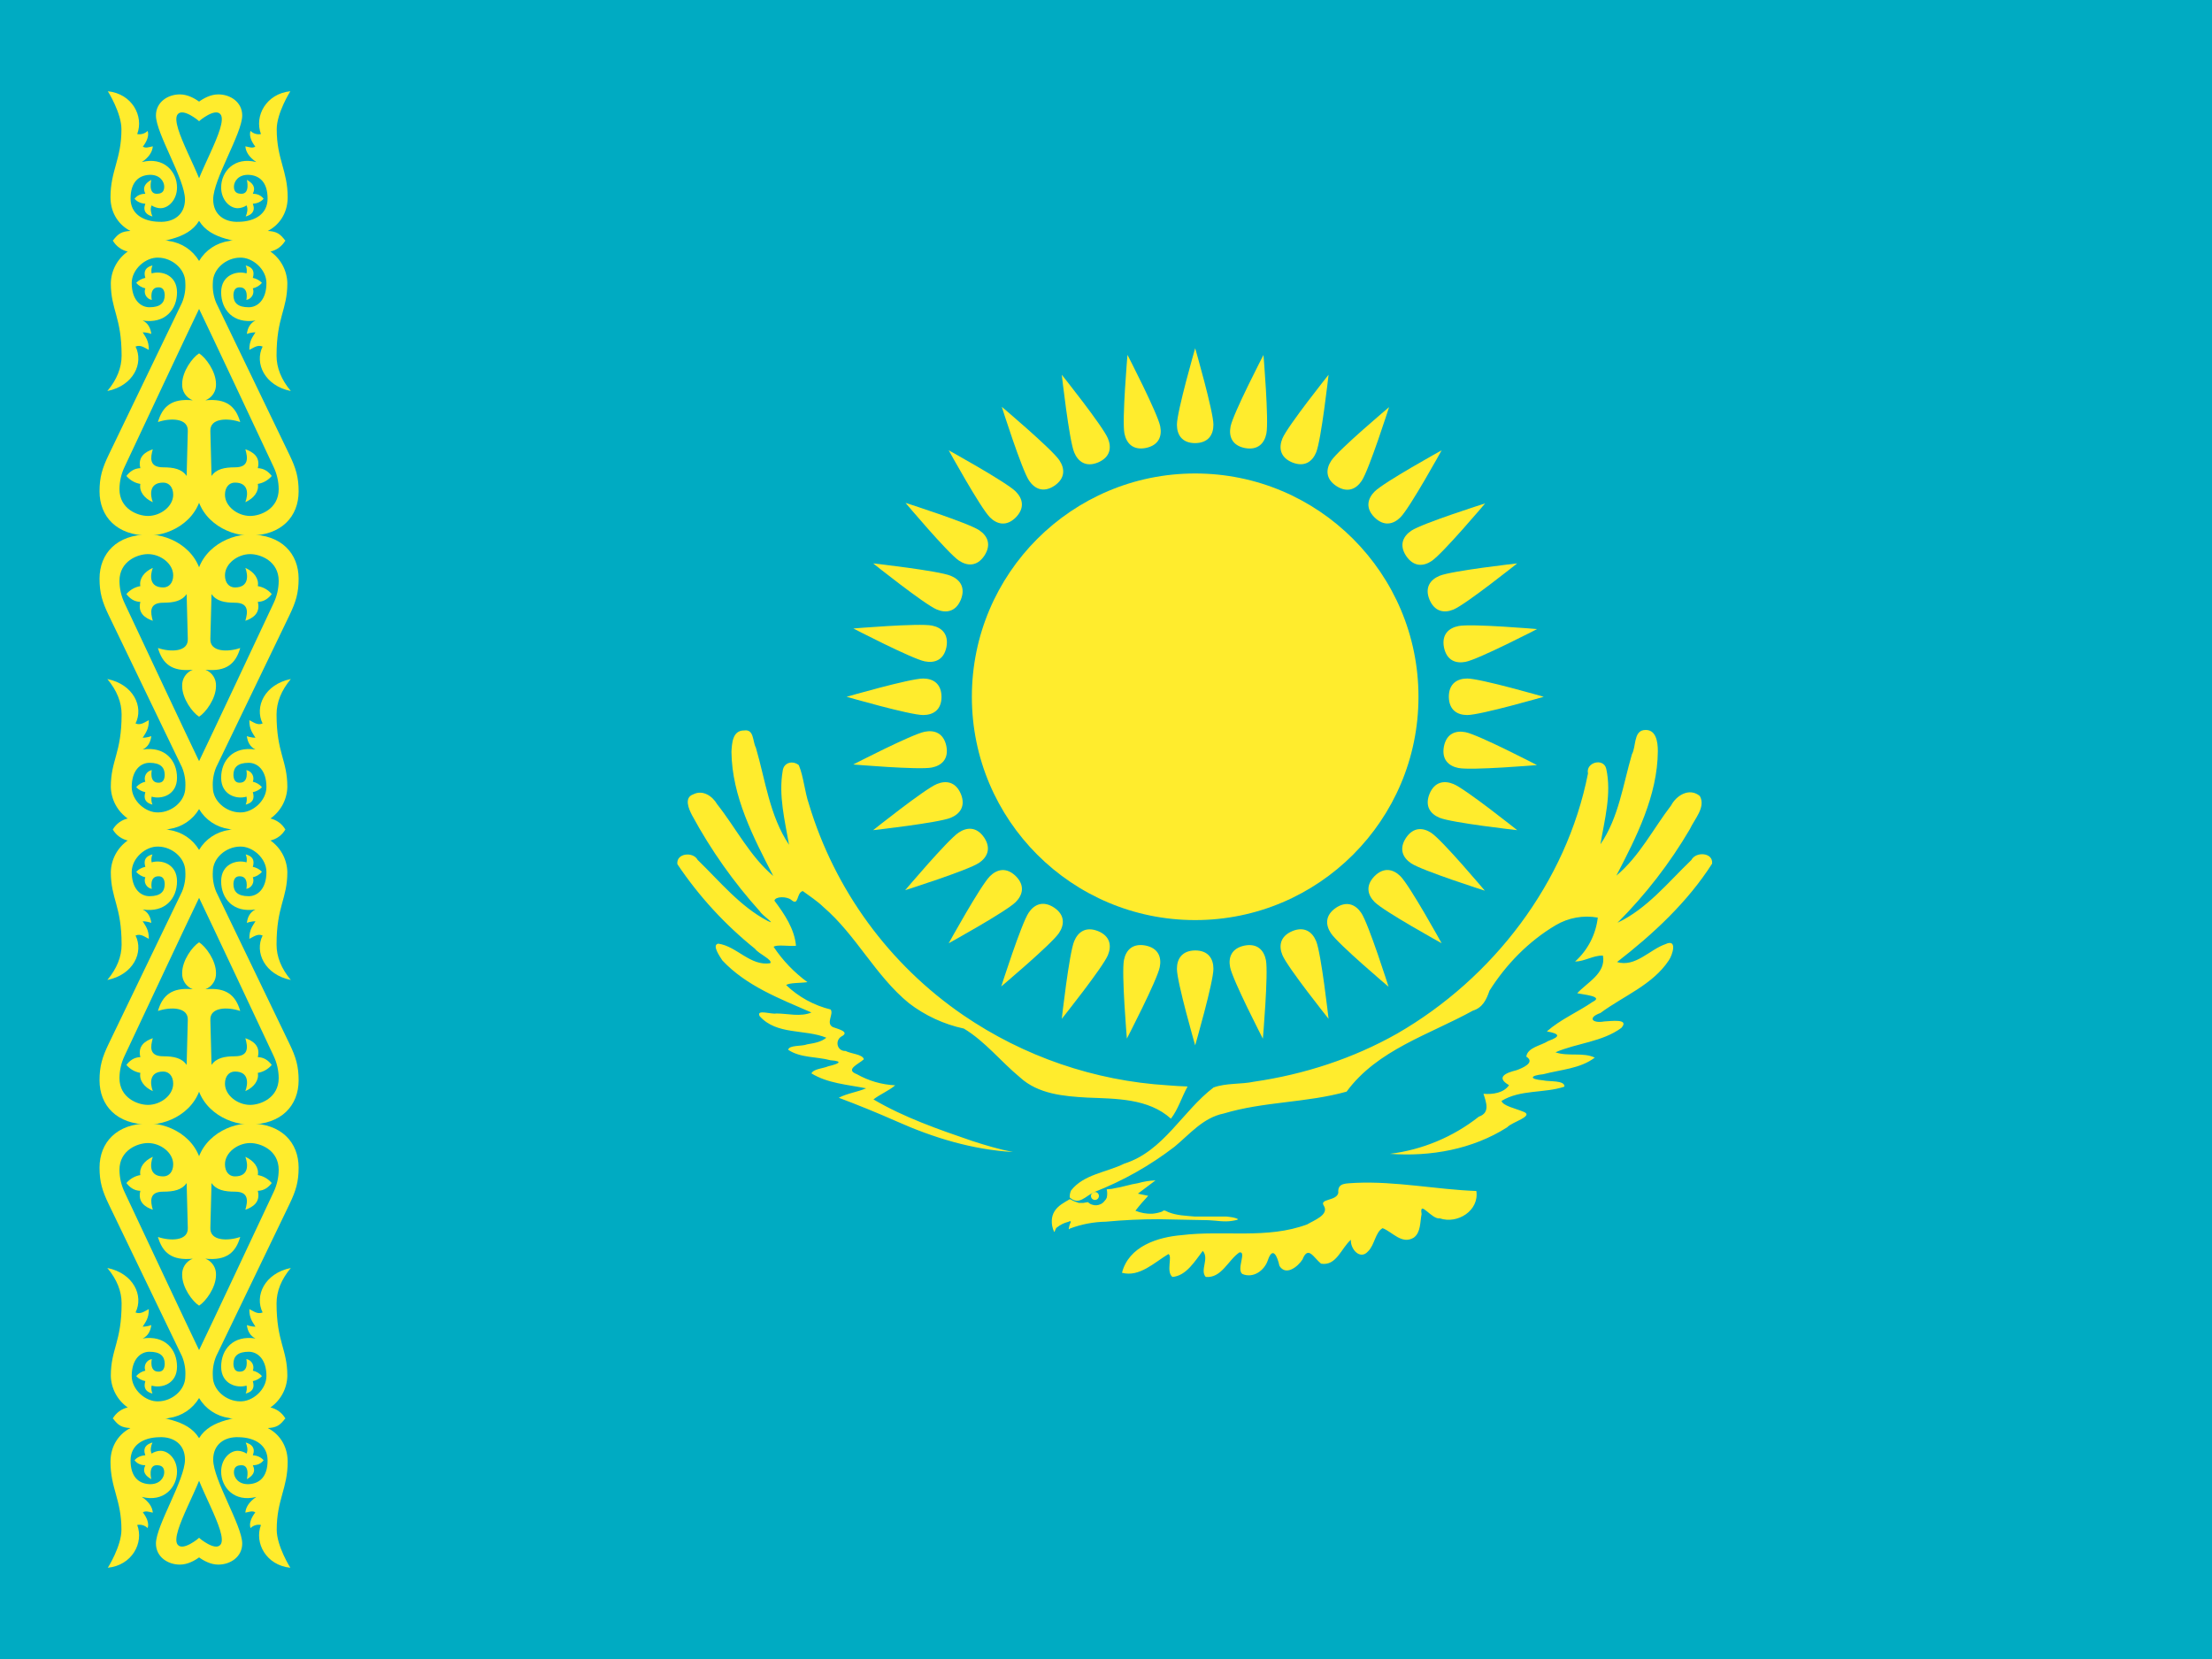
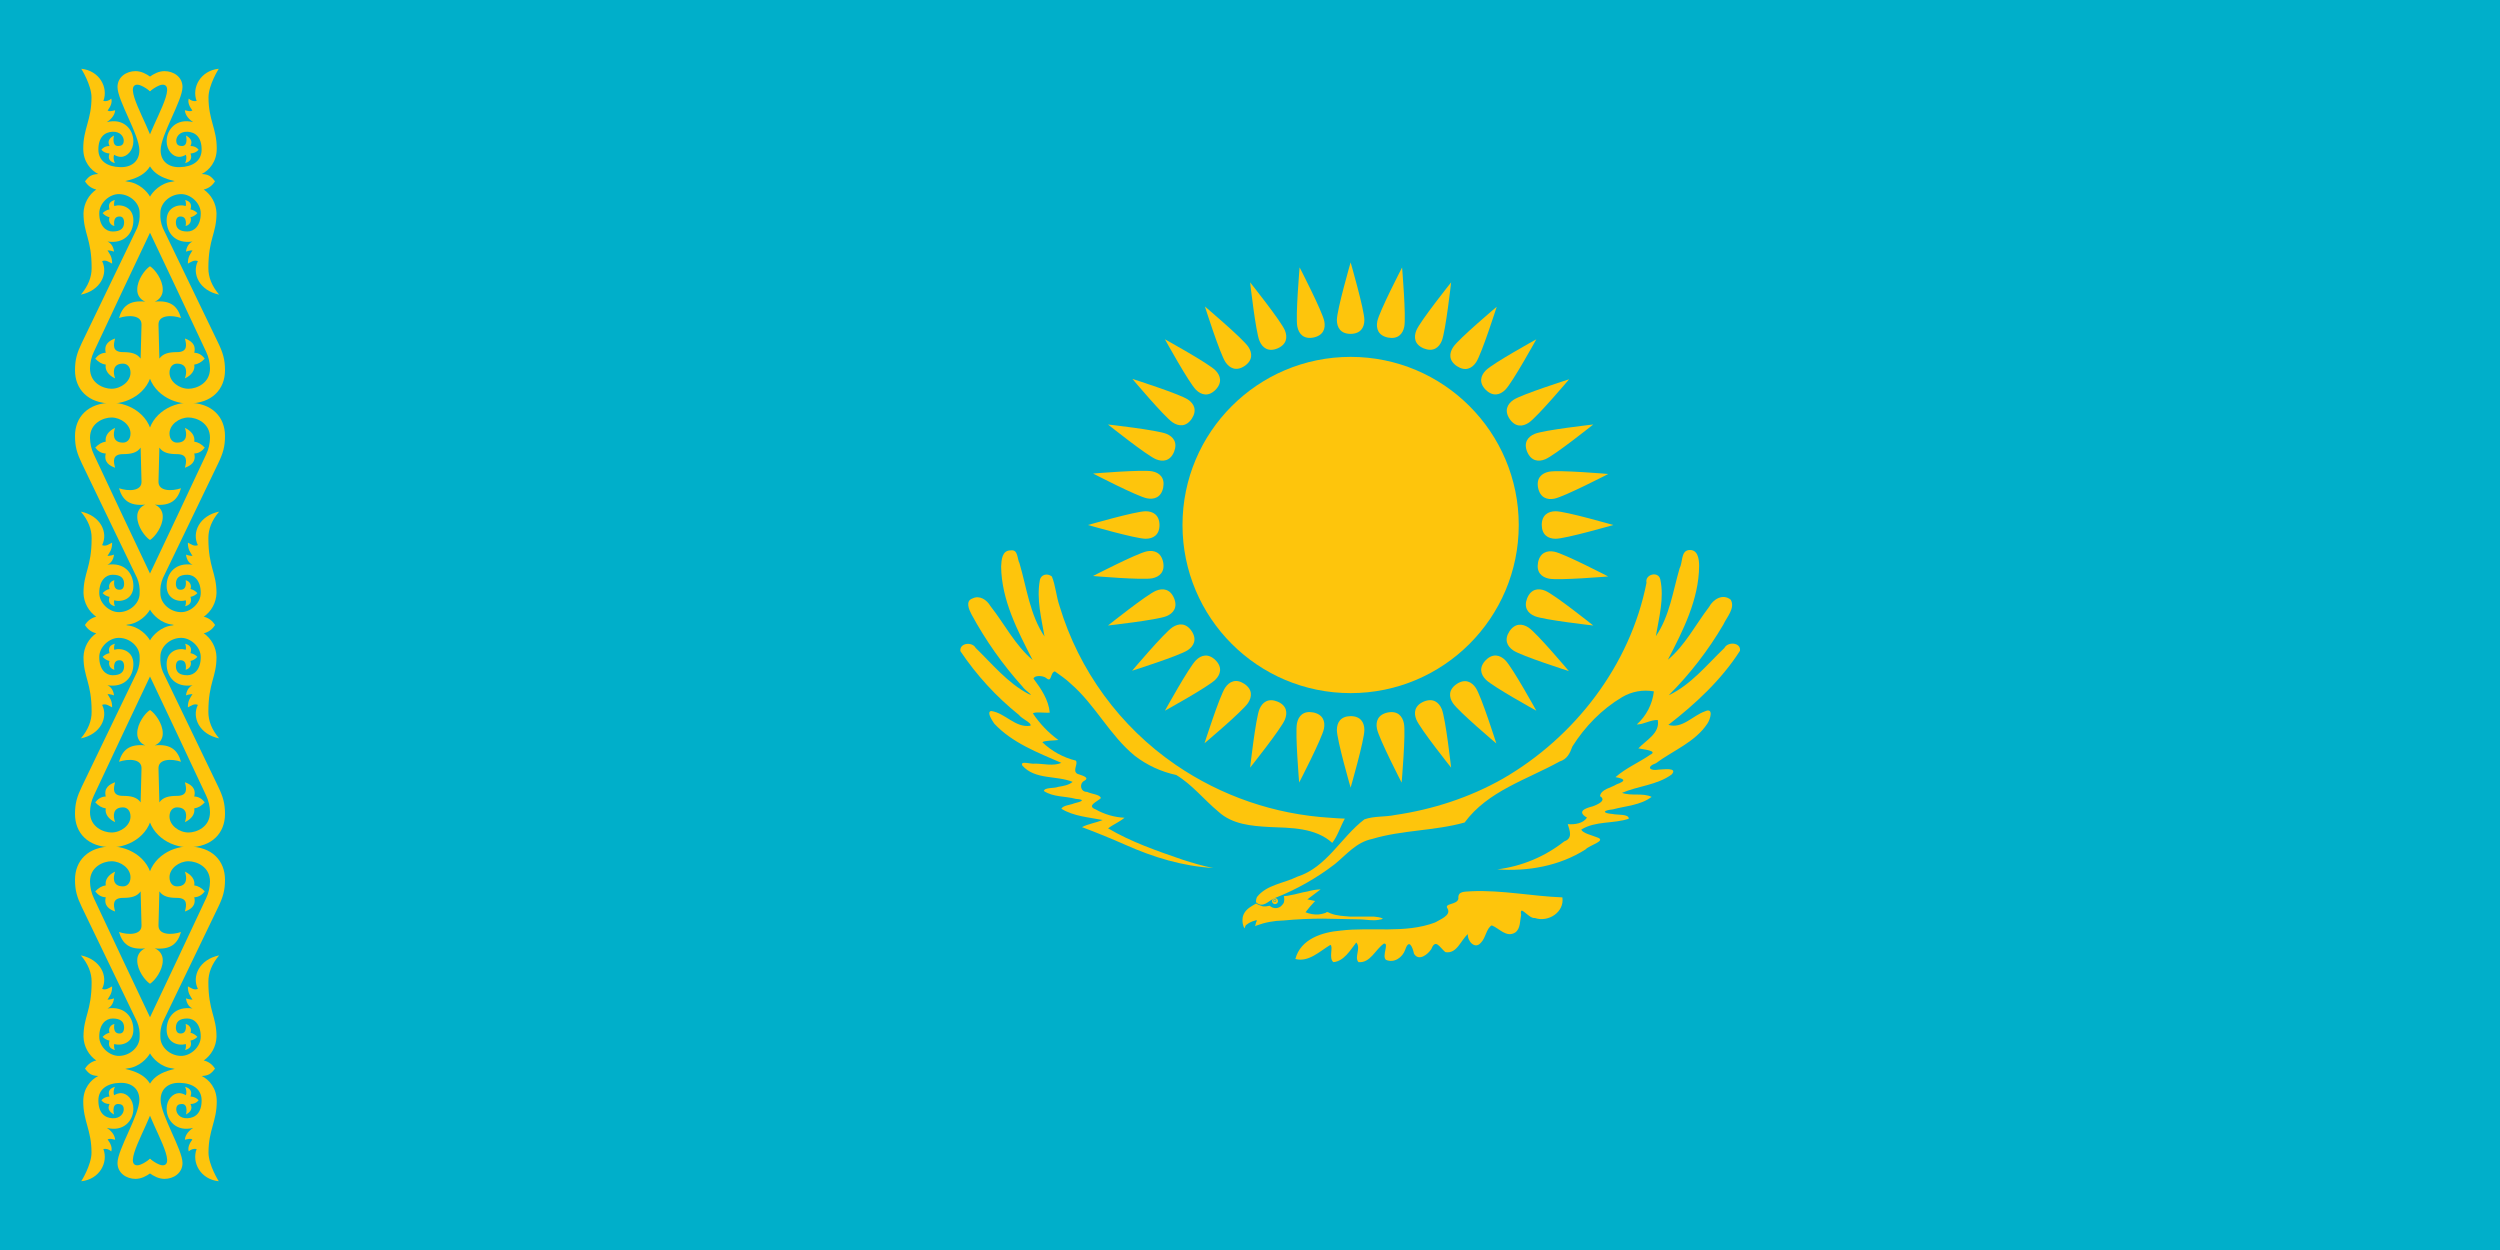
- <svg xmlns="http://www.w3.org/2000/svg" xmlns:xlink="http://www.w3.org/1999/xlink" id="flag-icons-kz" viewBox="0 0 640 480">
-   <path fill="#00abc2" d="M0 0h640v480H0z" />
-   <g fill="#ffec2d">
-     <g transform="matrix(.48 0 0 .48 345.8 201.6)">
-       <circle r="134.6" />
-       <g id="kz-c">
-         <g id="kz-b">
-           <path id="kz-a" d="M0-152.9c8-.1 11-5.1 11-11.1 0-8-11-46.1-11-46.1S-11-172-11-164c0 6 3 11.1 11 11.1" />
-           <use xlink:href="#kz-a" width="100%" height="100%" transform="rotate(90)" />
-           <use xlink:href="#kz-a" width="100%" height="100%" transform="scale(-1)" />
-           <use xlink:href="#kz-a" width="100%" height="100%" transform="rotate(-90)" />
-         </g>
-         <use xlink:href="#kz-b" width="100%" height="100%" transform="rotate(22.5)" />
-         <use xlink:href="#kz-b" width="100%" height="100%" transform="rotate(45)" />
-         <use xlink:href="#kz-b" width="100%" height="100%" transform="rotate(67.5)" />
+ <svg xmlns="http://www.w3.org/2000/svg" xmlns:xlink="http://www.w3.org/1999/xlink" viewBox="0 0 2000 1000">
+   <path fill="#00afca" d="M0 0h2000v1000H0z" />
+   <g fill="#fec50c" transform="translate(1080.5 420)">
+     <circle r="134.5" />
+     <g id="c">
+       <g id="b">
+         <path id="a" d="M0-152.9c8-.1 11-5.1 11-11.1 0-8-11-46.1-11-46.1S-11-172-11-164c0 6 3 11.1 11 11.1" />
+         <use xlink:href="#a" transform="rotate(90)" />
+         <use xlink:href="#a" transform="rotate(180)" />
+         <use xlink:href="#a" transform="rotate(270)" />
      </g>
-       <use xlink:href="#kz-c" width="100%" height="100%" transform="rotate(11.3)" />
+       <use xlink:href="#b" transform="rotate(22.5)" />
+       <use xlink:href="#b" transform="rotate(45)" />
+       <use xlink:href="#b" transform="rotate(67.5)" />
    </g>
-     <g transform="translate(-172.8)scale(.48)">
-       <path d="M1075.8 655c-3.5 6.3-5.6 13.6-10 19.3-13.6-12.3-33.2-12-50.4-12.7-14.2-.8-29.6-2.1-40.6-12.2-11.5-9.5-21-21.7-33.8-29.4a83 83 0 0 1-33.1-15.3c-20.2-16.5-31.8-41-51.6-58-3.7-3.6-8.2-6.5-12.4-9.6-4 1-2.2 9.6-7.1 5.2-2.7-2-9.4-2.1-10 .6 6 8 12.1 17 13 27.2-4.2.4-11.5-.9-13.5.6a84 84 0 0 0 20.4 21.3c-3.8.6-11.3.3-12.8 1.8a59 59 0 0 0 26.8 14.7c2 2.8-3.1 8.2 1.3 10.6 2.5 1 10.9 2.8 5.1 5.7-4 2.6-2.5 8.9 2.6 8.7 3.2 1.7 10.4 2 11 5-2.9 2.8-11.7 6.2-4.2 9a52 52 0 0 0 23.1 6.7c-4 3.4-9 5.3-13.1 8.5 18.5 10.9 39 18 59.4 25 8 2.6 16.3 5.1 24.7 6.7-24.4-1.4-48-8.6-70.2-18.5q-17.2-7.6-34.8-14.2c5.1-2.7 11.1-3.4 16.5-5.7-11.2-2.2-23.3-3-33-9 1.4-2.8 7-2.9 10.2-4.3 6-1.4 9.6-3 1.3-3.6-8.4-2.3-18-1.3-25.5-6.3.5-3 8.3-2 11.4-3.3 4-.7 8.4-1.3 11.6-4-13-5.3-30-1.5-40.2-13-2.3-4.4 7.3-.9 10-1.6 7 0 14.5 2.2 21.2-.6-19-8.3-39.3-16-53.7-31.4-1.6-2.5-6.4-9.3-2.5-10.1 11.2 1.5 19.3 13.7 31.4 11.8 1.6-2.1-7-5.6-9.2-8.7a229 229 0 0 1-46.8-51c-.8-6.7 9.5-7.7 12.2-2.6 13.4 13 25.5 28 42.2 36.8 6 2.9-3.4-3.4-4.6-5.7a299 299 0 0 1-40.9-57.9c-2-3.8-5.1-10.7.7-12.7 5.7-2.9 11.5 1 14.4 6 11.3 14.3 19.7 31.3 33.8 43.2-12-23.3-24.9-48-25.2-74.8.3-5.2.6-13 7.7-12.9 6-.9 5 6.7 7 10.3 5.8 19.8 8.3 41.2 20 58.6-2.5-14.6-6.4-29.7-3.8-44.6.6-5 6-6.4 9.7-3.4 2.9 7 3.5 15.9 6.1 23.5a237 237 0 0 0 93 127.2 245 245 0 0 0 123.3 42.3q6 .5 11.9.7m136.4 91.1c-7.2 4.4-12.8-3.4-18.8-5.7-4.4 2.4-4.8 10.2-8.8 14-4.8 5.5-10.8-1.6-10.3-7-5.8 4.9-8.7 16-18 14.4-4.5-3.6-7.8-11.2-11.2-2.5-2.7 4.2-10 10.2-13.9 3.8-1.2-5.6-4-12.2-7-3.3-2.2 6.4-9 11-15.4 8.2-3.6-2.9 2.8-13.7-1.7-13-6.8 4.6-10.8 15.7-20.3 14.8-3.7-4 2.3-11.1-1.8-15.7-4.7 6.1-10 15.1-18.3 15.7-4-3.2.2-12.5-2.4-13.8-8.4 5-17.4 14.1-28 11.3 4.1-16 21.5-21.5 36-22.7 25.1-3.1 51.5 2.6 75.7-6.5 3.9-2.4 13.3-5.7 10-11.2-3-4.4 7.7-2.7 8.7-7.8-.6-6.4 5-5.5 10.4-6 24.4-1.1 48.5 4 72.8 4.9 1.8 11.8-11.3 20.1-22 16.5-5 .8-12.5-11.6-11-2.6-1 4.8-.4 11-4.7 14.2m-207.4-24.2c5.6 5.1 9.6-1 14.9-3.3a197 197 0 0 0 48.3-27.3c9.2-7.6 17.2-17.5 29.6-20 24.2-7.3 49.9-6.4 74.1-13.2 18.5-25.2 49.8-34.3 76.1-48.8 5.9-1.8 8.2-6.7 10-12 10-15.9 23.7-29.9 39.9-39.5a37 37 0 0 1 25.4-4.6 42 42 0 0 1-13.7 26.5c5.9-.1 11-3.8 16.8-3.6 2 10.6-9.4 16.1-15.5 22.7 3.4.8 16.4 1.8 9.3 5.2-9 6.2-19.3 10.5-27.6 17.8 7.7 1.4 8.6 3 .8 5.8-4.3 2.8-12.4 3.8-13.2 9.4 5.8 3.6-2.6 7-5.9 8.2-6.2 1.5-12.8 4.2-4.5 9-3.1 4.7-9.9 5.7-15.4 5.2 1.7 5.4 4.1 11.4-2.8 13.8a108 108 0 0 1-53.6 22.4c24.5 1.8 49.8-2.7 70.7-16 2.8-3.3 17.3-6.9 9.2-9.6-3.8-1.6-12-3.4-12.6-6.3 11.4-7 25.7-4.5 37.9-8.6.3-4-9.3-2.9-12.9-3.8-8.5-.7-8-2.9.2-3.7 10.4-2.8 22.2-3.3 31-10-7.1-3.4-16.1-.5-23.7-3.2 12.9-5.6 28.1-6.2 39.7-14.7 5.3-5.9-6.8-4-10.3-3.9-7.1 1.3-10.4-2.2-2.3-5.1 13.9-10.3 31.4-16.9 41.2-31.7 2.3-3.3 5.4-13.3-2-9.8-9.6 3.3-18.1 14.1-29.2 10.8 21.8-16.9 42.4-36 57.3-59.3.8-6.8-9.8-7.5-12.5-2.2-14 13.4-26.6 29.3-44.5 37.8a281 281 0 0 0 43.6-56.4c2.7-6 9.8-13.3 6-20-6.3-5.2-14.1-.4-17.3 5.7-10.9 14.2-19.1 30.7-33 42.3 12.1-23.3 24.8-48.2 25-75 0-5.6-1-13.8-8.6-12.7-6 1-4.5 10-7 14.5-5.4 18.4-8 38.3-19 54.3 2.5-14.9 6.8-30.5 3.5-45.5-1.6-6.8-12.5-3.9-11 2.8-13 65.9-57.3 123.5-115 156.8-26.5 15-56 24.6-86.2 29-8 1.7-16.8.7-24.5 3.5-18.8 14.3-30.1 38.4-53.8 45.9-10.7 5.3-24.5 6.4-32.1 16.2a9 9 0 0 0-.8 4.2m51.7-10.3q-5.4.2-10.6 1.7c-4.7.7-9.2 2.3-13.8 3l-1.9.4-3.1.3a11 11 0 0 1 0 5.1 6 6 0 0 1-1.4 2q-.9 1.2-2.2 1.8a7 7 0 0 1-2.6.7q-1.3.1-2.7-.4-1.3-.4-2.5-1.5l-2.8.5h-2.6l-2.8-1-2.6-1.3c-3.4 2-7.2 3.9-9.3 7.4a11 11 0 0 0-1.6 5.3q-.2 3.6 1.4 7c.4.6.7-2.3 1.8-2.7q3-2.4 6.7-3.3c2-1 1.7 0 .9 1.6-.2.9-1.3 4 .2 2.4a65 65 0 0 1 21.6-4.1q15.9-1.5 31.8-1.5l30 .6c4.8.2 9.6 1.2 14.3.4 1.1-.3 2.9-.3 3.6-1-2.2-1.2-4.7-1.3-7-1.6h-19.1c-5.3-.5-10.8-.6-15.8-2.6-1.4-.5-2.6-1.8-3.9-.4a24 24 0 0 1-5.9 1.3q-5.3.2-10.2-1.8 3.6-4.7 7.7-9l-6.2-1.3z" />
-       <circle cx="1020" cy="720.9" r="2.4" />
-       <circle cx="1019.8" cy="720.5" r="1" stroke="#ffec2d" stroke-width=".4" />
+     <use xlink:href="#c" transform="rotate(11.3)" />
+   </g>
+   <g fill="#fec50c">
+     <path d="M1056.5 711.5q-5.4.2-10.6 1.7c-4.7.7-9.2 2.3-13.8 3l-1.9.4-3.1.3q.3 1.2.3 2.6 0 1.3-.3 2.5a6 6 0 0 1-1.4 2q-.9 1.2-2.2 1.8a7 7 0 0 1-2.6.7q-1.3.1-2.7-.4-1.3-.5-2.5-1.5l-2.8.5h-2.6l-2.8-1q-1.4-.5-2.6-1.3c-3.4 2-7.2 3.9-9.3 7.4q-1.5 2.4-1.6 5.3-.2 3.6 1.4 7c.4.6.7-2.3 1.8-2.7q3-2.4 6.7-3.3c2-1 1.7 0 .9 1.6-.2.9-1.3 4 .2 2.4a65 65 0 0 1 21.6-4.1q15.9-1.5 31.8-1.5l30 .6c4.8.2 9.6 1.2 14.3.4 1.1-.3 2.9-.3 3.6-1-2.2-1.2-4.7-1.3-7-1.6h-19.1c-5.3-.5-10.8-.6-15.8-2.6-1.4-.5-2.6-1.8-3.9-.4q-2.9 1-5.9 1.3-5.3.2-10.2-1.8 3.6-4.7 7.7-9l-6.2-1.3z" />
+     <path d="M1212.2 746c-7.2 4.4-12.8-3.4-18.8-5.7-4.4 2.4-4.8 10.2-8.8 14-4.8 5.5-10.8-1.6-10.3-7-5.8 4.9-8.7 16-18 14.4-4.5-3.6-7.8-11.2-11.2-2.5-2.7 4.2-10 10.2-13.9 3.8-1.2-5.6-4-12.2-7-3.3-2.2 6.4-9 11-15.4 8.2-3.6-2.9 2.8-13.7-1.7-13-6.8 4.6-10.8 15.7-20.3 14.8-3.7-4 2.3-11.1-1.8-15.7-4.7 6.1-10 15.1-18.3 15.7-4-3.2.2-12.5-2.4-13.8-8.4 5-17.4 14.1-28 11.3 4.1-16 21.5-21.5 36-22.7 25.1-3.1 51.5 2.6 75.7-6.5 3.9-2.4 13.3-5.7 10-11.2-3-4.4 7.7-2.7 8.7-7.8-.6-6.4 5-5.5 10.4-6 24.4-1.1 48.5 4 72.8 4.9 1.8 11.8-11.3 20.2-22 16.5-5 .8-12.5-11.6-11-2.6-1 4.8-.4 11-4.7 14.2m-207.4-24.2c5.6 5.1 9.6-1 14.9-3.3a197 197 0 0 0 48.3-27.3c9.2-7.6 17.2-17.5 29.6-20 24.2-7.3 49.8-6.4 74.1-13.2 18.5-25.2 49.8-34.3 76-48.8 6-1.8 8.3-6.7 10.2-12 10-15.9 23.6-29.9 39.8-39.5a37 37 0 0 1 25.4-4.6 42 42 0 0 1-13.7 26.5c5.9-.1 11-3.8 16.8-3.6 2 10.6-9.4 16.1-15.5 22.7 3.4.8 16.4 1.8 9.3 5.2-9 6.2-19.3 10.5-27.6 17.8 7.7 1.4 8.6 3 .8 5.8-4.3 2.8-12.4 3.8-13.2 9.4 5.8 3.6-2.6 7-5.9 8.2-6.2 1.5-12.8 4.2-4.5 9-3.1 4.7-9.9 5.7-15.4 5.2 1.7 5.4 4.1 11.4-2.8 13.8a108 108 0 0 1-53.6 22.4c24.5 1.8 49.8-2.7 70.7-16 2.8-3.3 17.3-6.9 9.2-9.6-3.8-1.6-12-3.4-12.6-6.3 11.4-7 25.7-4.5 37.9-8.6.3-4-9.3-2.9-12.9-3.8-8.5-.7-8-2.9.2-3.7 10.4-2.8 22.2-3.3 31-10-7.1-3.4-16.1-.5-23.7-3.2 12.9-5.6 28.1-6.2 39.7-14.7 5.3-5.9-6.8-4-10.3-3.9-7.1 1.3-10.4-2.2-2.3-5.1 13.9-10.3 31.4-16.9 41.2-31.7 2.3-3.3 5.4-13.3-2-9.8-9.6 3.3-18.1 14.2-29.2 10.8 21.8-16.9 42.4-36 57.3-59.3.8-6.8-9.8-7.5-12.5-2.2-14 13.4-26.6 29.3-44.5 37.8a281 281 0 0 0 43.6-56.4c2.7-6 9.8-13.3 6-20-6.3-5.2-14.1-.4-17.3 5.7-10.9 14.2-19.1 30.7-33 42.3 12.1-23.3 24.8-48.2 25-75 0-5.6-1-13.8-8.6-12.7-6 1-4.5 10-7 14.5-5.4 18.4-8 38.3-19 54.3 2.5-14.9 6.8-30.5 3.5-45.5-1.6-6.8-12.5-3.9-11 2.8-13 65.9-57.3 123.5-115 156.8-26.5 15-56 24.6-86.2 29-8 1.7-16.8.7-24.5 3.5-18.8 14.3-30.1 38.4-53.8 45.9-10.7 5.3-24.5 6.4-32.1 16.2a9 9 0 0 0-.8 4.2" />
+     <path d="M1075.8 655c-3.5 6.3-5.6 13.6-10 19.3-13.6-12.3-33.2-12-50.4-12.7-14.2-.8-29.6-2.1-40.6-12.2-11.5-9.5-21-21.7-33.8-29.4a83 83 0 0 1-33.1-15.3c-20.2-16.5-31.8-41-51.6-58-3.7-3.6-8.2-6.5-12.4-9.6-4 1-2.2 9.6-7.1 5.2-2.7-2-9.4-2.1-10 .6 6 8 12.1 17 13 27.2-4.2.4-11.5-.9-13.5.6a84 84 0 0 0 20.4 21.3c-3.8.6-11.3.3-12.8 1.8a59 59 0 0 0 26.8 14.7c2 2.8-3.1 8.2 1.3 10.6 2.5 1 10.9 2.8 5.1 5.7-4 2.6-2.5 8.9 2.6 8.7 3.2 1.7 10.4 2 11 5-2.9 2.8-11.7 6.2-4.2 9a52 52 0 0 0 23.1 6.7c-4 3.4-9 5.3-13.1 8.5 18.5 10.9 39 18 59.4 25 8 2.6 16.3 5.1 24.7 6.7-24.4-1.4-48-8.6-70.2-18.5q-17.2-7.6-34.8-14.2c5.1-2.7 11.1-3.4 16.5-5.7-11.2-2.2-23.3-3-33-9 1.4-2.8 7-2.9 10.2-4.3 6-1.4 9.6-3 1.3-3.6-8.4-2.3-18-1.3-25.5-6.3.5-3 8.3-2 11.4-3.3 4-.7 8.4-1.3 11.6-4-13-5.3-30-1.5-40.2-13-2.3-4.4 7.3-.9 10-1.6 7 0 14.5 2.2 21.2-.6-19-8.3-39.3-16-53.7-31.4-1.6-2.5-6.4-9.3-2.5-10.1 11.2 1.5 19.3 13.7 31.4 11.8 1.6-2.1-7-5.6-9.2-8.7a229 229 0 0 1-46.8-51c-.8-6.7 9.5-7.7 12.2-2.6 13.4 13 25.5 28 42.2 36.8 6 2.9-3.4-3.4-4.6-5.7a299 299 0 0 1-40.9-57.9c-2-3.8-5.1-10.7.7-12.7 5.7-2.9 11.5 1 14.4 6 11.3 14.3 19.7 31.3 33.8 43.2-12-23.3-24.9-48-25.2-74.8.3-5.2.6-13 7.7-12.9 6-.9 5 6.7 7 10.3 5.8 19.8 8.3 41.2 20 58.6-2.5-14.6-6.4-29.7-3.8-44.6.6-5 6-6.4 9.7-3.4 2.9 7 3.5 15.9 6.1 23.5a237 237 0 0 0 93 127.2 245 245 0 0 0 123.3 42.3q6 .5 11.9.7" />
+     <circle cx="1020" cy="720.9" r="2.4" />
+     <circle cx="1019.8" cy="720.5" r="1" stroke="#00afca" stroke-width=".4" />
+   </g>
+   <g fill="#fec50c">
+     <g id="f">
+       <g id="e">
+         <path d="M120 73s-9.6-8.2-12.9-4.1c-5.2 6.5 16.2 39 16.2 50.4 0 18.8-12.6 23.9-28 26.5-10.4 1.8-27.3-.7-27.3-.7 3.2-4.3 5.3-5.6 10.6-5.9-6-3-12-9.8-12-20.3 0-16.1 6.6-22.8 6.6-41C73.2 68 65 55 65 55c14.6 1.5 21.8 15 17.7 25.8q3.6.6 6.3-1.9c1 3-.6 6.5-2.9 9.5 1.8 1 3.2.4 6-.2-.2 3-2 6.4-6.6 9.5 13.2-3.4 21.2 5.7 21.2 15.3 0 7.3-5 12.5-10 12.5-1.6 0-4-.7-5.3-1.7-1 2-.4 4.7.5 6.7-3.6-1-6-3.2-4.3-7.7q-4.2-.3-6.5-3 2.3-3 6.5-3c-2-4.2.3-6.5 3.6-8.4 0 0-2.1 8.4 3.2 8.4 2.4 0 4.6-.7 4.6-4.3 0-3.1-2.7-7.4-9-7.1s-11.3 4.3-11.3 14.3c0 9.2 7.5 13.8 17.3 14 8.8.4 15.5-4.4 15.5-13.5C111.5 108 94 80.4 94 69.6c0-8.1 7.2-12.7 14.4-12.7 9.2 0 17 9.2 17 9.2z" />
+         <path id="d" d="M122 292.1c0 20.3-18.2 30.7-32.5 30.7-19.2 0-29.5-11.5-29.5-26.6 0-8.5 1.6-13.9 5.5-22l44.2-91.7a27 27 0 0 0 2-12.2c0-8.2-8-14.9-16.3-15-7.6-.3-16 7-16 15.3 0 10.1 5.3 14.6 10.7 14.6 6.6 0 9.2-2.7 9.2-7.4q-.2-4.7-3.8-4.6c-5.7 0-4 7.6-4 7.6a5.2 5.2 0 0 1-3.9-7q-3.1-.7-5.5-3.3 2.2-2.3 5.5-3c-1.3-4.4.5-6.5 4.3-7.5a8 8 0 0 0-.5 4.8c6-1.8 15.3 1 15.3 11.4s-7.2 19.1-20.7 17c3.2 1.5 4.8 4.6 5.2 8.1-2.5-1-5.2-1-5.2-1 1.6 2.7 3.8 5 3.7 10.6-2.5-1.2-4.9-3.3-8-2 5 10-1.2 23.6-17 26.8q8.7-10.3 8.6-21.3c0-23.5-6.5-27.4-6.5-43.8a24 24 0 0 1 10.5-19.2v.3A14 14 0 0 1 68 145a62 62 0 0 1 34 .3c9.5 1 16 8.3 18 12s5.7 17 0 28.9c-6.3 13-35.7 75.6-44.9 95.2q-3 6.3-3.1 13.4c0 12 11 16.2 17.2 16.2 7.5 0 15.2-5.7 15.2-12.8 0-4.5-2.5-7.3-6-7.3-8.5 0-8 7.2-6.3 11.8-5.3-2.4-8.3-6.6-7.5-11q-4.5-.6-8.4-4.8c2-2.6 4.6-4.6 8.4-4.7-1.7-6.9 3-9.8 7.5-11.4-1.4 5-2.4 10.9 6.3 10.9 6.3 0 11.2 1 14.1 5.2l.7-27c.4-8.1-10.8-8-18-5.5 2.7-9.3 8.2-14.4 21-13.1a10 10 0 0 1-6.4-9.8c0-7.6 6.2-16 10.2-18.5z" />
+         <use xlink:href="#d" transform="matrix(1 0 0 -1 0 645)" />
+       </g>
+       <use xlink:href="#e" transform="matrix(-1 0 0 1 240 0)" />
    </g>
-     <g transform="scale(.48)">
-       <g id="kz-f">
-         <g id="kz-e">
-           <path d="M120 73s-9.6-8.2-12.9-4.1c-5.2 6.5 16.2 39 16.2 50.4 0 18.8-12.6 23.9-28 26.5-10.4 1.8-27.3-.7-27.3-.7 3.2-4.3 5.3-5.6 10.6-5.9-6-3-12-9.8-12-20.3 0-16.1 6.6-22.8 6.6-41C73.2 68 65 55 65 55c14.6 1.5 21.8 15 17.7 25.8a7 7 0 0 0 6.3-1.9c1 3-.6 6.5-2.9 9.5 1.8 1 3.2.4 6-.2-.2 3-2 6.4-6.6 9.5 13.2-3.4 21.2 5.7 21.2 15.3 0 7.3-5 12.5-10 12.5-1.6 0-4-.7-5.3-1.7-1 2-.4 4.7.5 6.7-3.6-1-6-3.2-4.3-7.7q-4.2-.3-6.5-3 2.3-3 6.5-3c-2-4.2.3-6.5 3.6-8.4 0 0-2.1 8.4 3.2 8.4 2.4 0 4.6-.7 4.6-4.3 0-3.1-2.7-7.4-9-7.1s-11.3 4.3-11.3 14.3c0 9.2 7.5 13.8 17.3 14 8.8.4 15.5-4.4 15.5-13.5C111.5 108 94 80.4 94 69.6c0-8.1 7.2-12.7 14.4-12.7 9.2 0 17 9.2 17 9.2l-5.4 6.8z" />
-           <path id="kz-d" d="M122 292.1c0 20.3-18.2 30.7-32.5 30.7-19.2 0-29.5-11.5-29.5-26.6 0-8.5 1.6-13.9 5.5-22l44.2-91.7a27 27 0 0 0 2-12.2c0-8.2-8-14.9-16.3-15-7.6-.3-16 7-16 15.3 0 10.1 5.3 14.6 10.7 14.6 6.6 0 9.2-2.7 9.2-7.4q-.2-4.7-3.8-4.6c-5.7 0-4 7.6-4 7.6a5.2 5.2 0 0 1-3.9-7 10 10 0 0 1-5.5-3.3q2.2-2.3 5.5-3c-1.3-4.4.5-6.5 4.3-7.5a8 8 0 0 0-.5 4.8c6-1.8 15.3 1 15.3 11.4s-7.2 19.1-20.7 17c3.2 1.5 4.8 4.6 5.2 8.1-2.5-1-5.2-1-5.2-1 1.6 2.7 3.8 5 3.7 10.6-2.5-1.2-4.9-3.3-8-2 5 10-1.2 23.6-17 26.8q8.6-10.3 8.6-21.3c0-23.5-6.5-27.4-6.5-43.8a24 24 0 0 1 10.5-19.2v.3A14 14 0 0 1 68 145a62 62 0 0 1 34 .3 25 25 0 0 1 18 12 36 36 0 0 1 0 28.9c-6.3 13-35.7 75.6-44.9 95.2q-3 6.3-3.1 13.4c0 12 11 16.2 17.2 16.2 7.5 0 15.2-5.7 15.2-12.8 0-4.5-2.5-7.3-6-7.3-8.5 0-8 7.2-6.3 11.8-5.3-2.4-8.3-6.6-7.5-11a14 14 0 0 1-8.4-4.8c2-2.6 4.6-4.6 8.4-4.7-1.7-6.9 3-9.8 7.5-11.4-1.4 5-2.4 10.9 6.3 10.9 6.3 0 11.2 1 14.1 5.2l.7-27c.4-8.1-10.8-8-18-5.5 2.7-9.3 8.2-14.4 21-13.1a10 10 0 0 1-6.4-9.8c0-7.6 6.2-16 10.2-18.5l2 79z" />
-           <use xlink:href="#kz-d" width="100%" height="100%" transform="matrix(1 0 0 -1 0 645)" />
-         </g>
-         <use xlink:href="#kz-e" width="100%" height="100%" transform="matrix(-1 0 0 1 240 0)" />
-       </g>
-       <use xlink:href="#kz-f" width="100%" height="100%" transform="matrix(1 0 0 -1 0 1000)" />
-     </g>
+     <use xlink:href="#f" transform="matrix(1 0 0 -1 0 1000)" />
  </g>
</svg>
